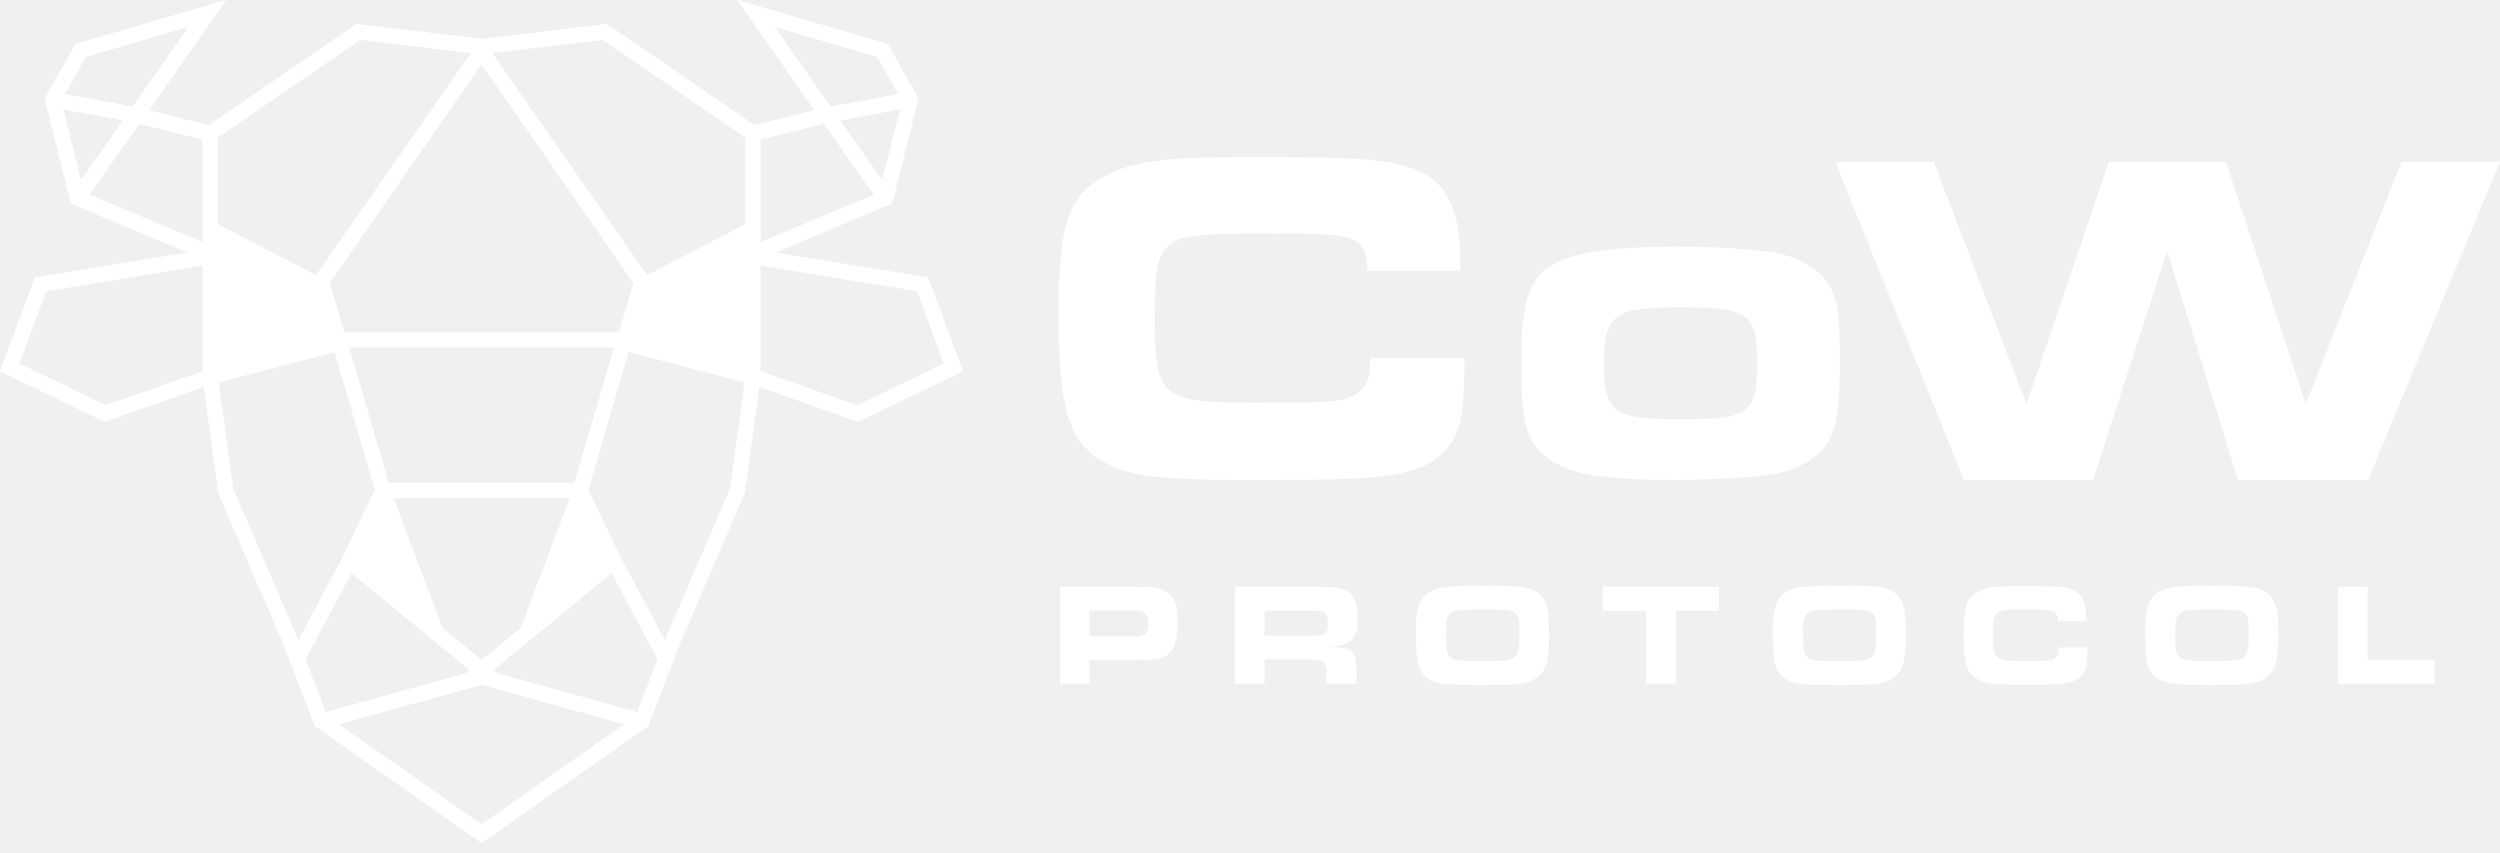
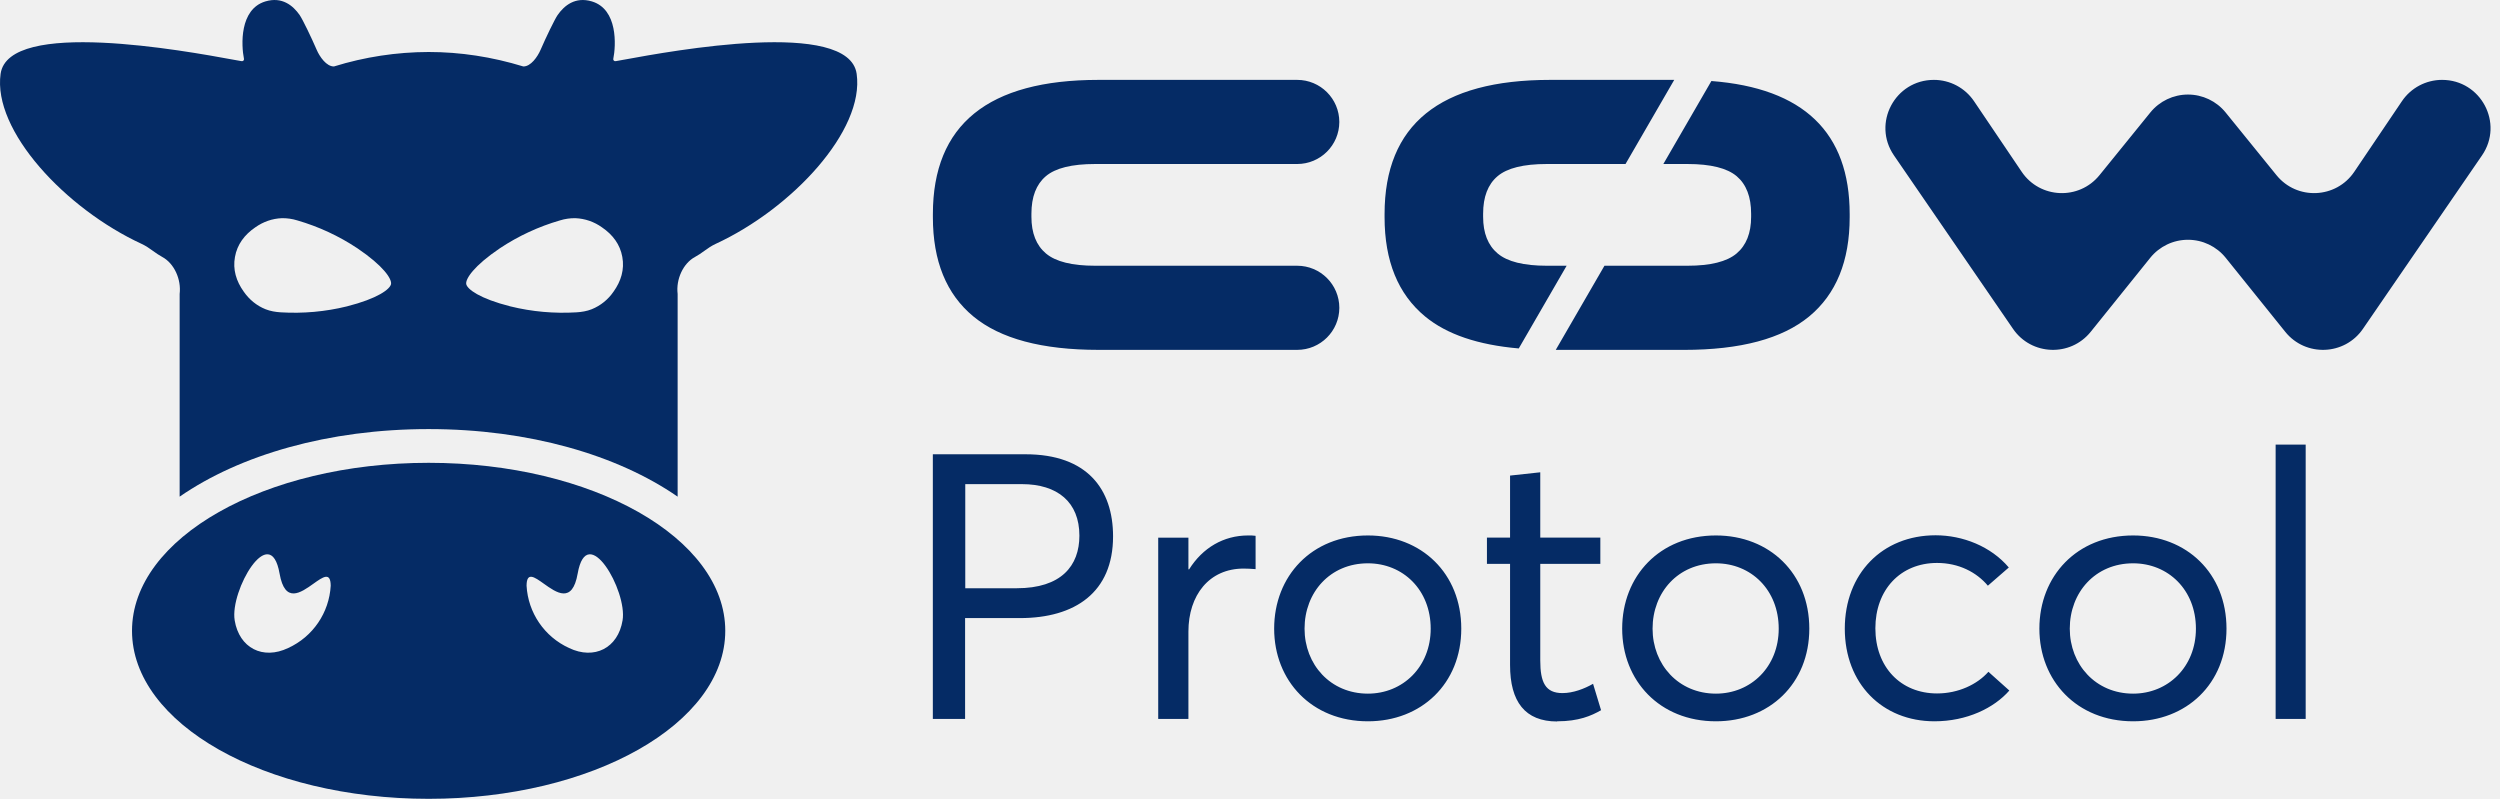
- <svg xmlns="http://www.w3.org/2000/svg" fill="none" viewBox="0 0 170 58">
-   <g fill="#fff" clip-path="url(#a)">
-     <path d="m63.125 18.865-10.397-1.696 7.94-3.314 1.791-7.157-2.095-3.715L50.13-.004l5.21 7.457.031.044-4.06 1.014-10.038-6.884-8.517 1.011-8.517-1.011L14.2 8.511l-4.06-1.014.03-.044 5.212-7.457L5.147 2.983 3.035 6.698l1.789 7.157 7.939 3.314-10.397 1.696-2.369 6.381 7.127 3.44 6.735-2.37.969 7.176 4.43 10.301 2.155 5.59 10.43 7.314.887.621v.013h.008l.008-.006.01.006h.006v-.013l.887-.621 10.43-7.315 2.155-5.589 4.427-10.3.968-7.178 6.734 2.371 7.127-3.44-2.365-6.381ZM5.838 3.87l6.967-2.033-3.78 5.41-4.61-.852 1.423-2.525ZM4.304 7.44l4.06.75-2.857 4.049-1.203-4.8Zm9.473 17.802L7.2 27.555 1.32 24.718 3.148 19.8l10.629-1.735v7.177Zm0-8.789-7.693-3.211 3.404-4.824 4.282 1.07.007 6.965Zm29.3 2.802-.993 3.32H23.416l-.992-3.32L32.746 4.38l10.33 14.876Zm-9.92 13.574h-6.721l-2.693-9.207H41.75l-2.693 9.207h-5.9Zm5.588 1.044-3.338 8.825-2.654 2.178-2.655-2.178-3.338-8.825h11.985ZM14.819 15.247V9.354l9.679-6.637 7.483.888.05.005-.023.022-10.52 15.075-6.67-3.46Zm5.413 28.152-4.378-10.188L14.877 26l7.869-2.056 2.737 9.364-2.216 4.62-2.985 5.605-.05-.133Zm.55 1.426 3.116-5.848 8.03 6.588-.271.22-9.497 2.632-1.378-3.592Zm11.966 11.226-9.692-6.797 9.692-2.686 9.691 2.686-9.69 6.797Zm10.582-7.636-9.496-2.631-.271-.22 8.03-6.59 3.115 5.85-1.378 3.59Zm6.315-15.207-4.378 10.188-.052.133-2.985-5.606-2.222-4.616 2.738-9.365 7.87 2.056-.971 7.21Zm1.03-17.961-6.67 3.46-10.52-15.075-.021-.022.05-.005 7.482-.888 9.68 6.637v5.893Zm9.316-3.01-2.856-4.05 4.06-.749-1.204 4.799Zm-7.3-10.398 6.968 2.034 1.424 2.525-4.61.851-3.782-5.41Zm-.967 7.649 4.29-1.07 3.403 4.825-7.693 3.211V9.488Zm6.578 18.068-6.578-2.313v-7.178L62.353 19.8l1.827 4.918-5.878 2.838ZM99.589 24.336c-.033 3.149-.13 4.216-.586 5.189-.845 1.849-2.602 2.724-5.984 2.952-1.333.13-3.935.162-8.26.162-6.245 0-8.261-.292-10.014-1.427-2.147-1.362-2.765-3.633-2.765-10.055 0-5.71.65-7.753 2.927-9.05 1.952-1.136 4.033-1.429 10.115-1.429 8.097 0 9.854.163 11.708 1.071 1.756.876 2.57 2.79 2.57 5.969v.713h-6.31c-.13-2.367-.619-2.563-6.343-2.563-5.398 0-6.374.13-7.186.844-.782.714-.944 1.59-.944 5.093 0 5.19.488 5.58 6.83 5.58 4.91 0 5.626-.033 6.537-.422.943-.39 1.301-1.07 1.301-2.627h6.404ZM120.752 17.195c1.788.324 3.22 1.266 3.804 2.53.423.941.553 2.077.553 4.574 0 4.704-.389 6.001-2.178 7.071-1.042.65-1.919.877-3.936 1.071a79.127 79.127 0 0 1-5.041.194c-5.04 0-7.285-.388-8.716-1.491-1.463-1.103-1.789-2.34-1.789-6.52 0-4.41.586-5.94 2.635-6.877 1.533-.682 4.032-.974 8.131-.974 2.503.004 4.975.162 6.537.422Zm-11.676 7.46c0 3.439.586 3.861 5.301 3.861 4.521 0 5.106-.422 5.106-3.73 0-3.504-.52-3.892-5.302-3.892-4.422 0-5.105.518-5.105 3.762ZM131.493 10.999l6.31 16.478L143.396 11h7.968l5.432 16.478L163.301 11H170l-8.976 21.636h-8.842l-4.813-15.567-5.041 15.567h-8.781L124.796 11h6.697ZM72.08 39.902h5.061c1.28 0 1.608.04 2.025.247.665.327.913.93.913 2.178 0 1.247-.229 1.91-.774 2.25-.387.237-.834.306-1.985.306h-3.235v1.62H72.08v-6.601Zm4.932 3.375c.824 0 1.062-.18 1.062-.802 0-.791-.198-.97-1.062-.97h-2.927v1.772h2.927ZM83.989 39.902h5.706c.953 0 1.4.06 1.786.237.576.27.844.871.844 1.9 0 .713-.13 1.189-.417 1.495-.228.238-.536.337-1.43.466.15.01.279.02.328.02.695.039.953.118 1.152.36.198.24.277.524.277 1.088v1.04h-2.044v-.822c0-.376-.07-.584-.248-.713-.159-.109-.317-.128-.863-.128h-3.087v1.662H83.99v-6.605Zm5.15 3.33c.973 0 1.161-.12 1.161-.773 0-.426-.04-.604-.168-.742-.15-.159-.318-.188-.923-.188h-3.216v1.702h3.146ZM103.611 39.934c1.022.188 1.518.713 1.657 1.772.04.267.059.801.059 1.603 0 1.594-.168 2.237-.734 2.7-.397.336-.953.495-1.915.534-.361.02-1.241.03-1.886.03-1.578 0-2.382-.03-2.778-.109-.735-.128-1.161-.406-1.41-.89-.248-.486-.317-.97-.317-2.416 0-1.108.02-1.386.139-1.83.188-.704.575-1.08 1.32-1.297.555-.159 1.16-.198 2.907-.198 1.903.002 2.489.022 2.958.101Zm-4.942 1.752c-.271.208-.348.535-.348 1.485 0 .97.08 1.326.328 1.53.27.217.595.257 2.113.257 1.737 0 2.094-.06 2.323-.376.188-.238.238-.574.238-1.455 0-1.663-.03-1.683-2.511-1.683-1.481.005-1.888.054-2.146.242h.003ZM111.934 41.537h-2.947v-1.635h7.909v1.633h-2.947v4.969h-2.015v-4.967ZM127.879 39.934c1.022.188 1.518.713 1.657 1.772.039.267.058.801.059 1.603 0 1.594-.169 2.237-.735 2.7-.397.336-.952.495-1.915.534-.361.02-1.24.03-1.885.03-1.578 0-2.382-.03-2.779-.109-.734-.128-1.161-.406-1.409-.89-.248-.486-.318-.97-.318-2.416 0-1.108.02-1.386.139-1.83.189-.704.576-1.08 1.32-1.297.556-.159 1.161-.198 2.908-.198 1.908.002 2.493.022 2.958.101Zm-4.943 1.752c-.271.208-.347.535-.347 1.485 0 .97.079 1.326.327 1.53.271.217.595.257 2.114.257 1.736 0 2.094-.06 2.323-.376.188-.238.237-.574.237-1.455 0-1.663-.03-1.683-2.511-1.683-1.475.005-1.882.054-2.14.242h-.003ZM141.953 44.022c-.01.96-.04 1.286-.181 1.583-.258.564-.794.832-1.826.9-.407.04-1.2.05-2.52.05-1.906 0-2.521-.09-3.057-.436-.655-.416-.843-1.109-.843-3.068 0-1.742.198-2.366.893-2.762.595-.346 1.23-.436 3.086-.436 2.471 0 3.007.05 3.573.327.536.27.784.851.784 1.821v.218h-1.926c-.039-.72-.188-.782-1.935-.782-1.647 0-1.945.04-2.193.258-.248.217-.288.484-.288 1.553 0 1.584.149 1.703 2.084 1.703 1.499 0 1.714-.01 1.995-.129.281-.119.397-.326.397-.801h1.957ZM153.196 39.934c1.022.188 1.519.713 1.658 1.772.039.267.059.801.059 1.603 0 1.594-.169 2.237-.734 2.7-.397.336-.953.495-1.916.534-.36.02-1.24.03-1.885.03-1.578 0-2.382-.03-2.779-.109-.734-.128-1.161-.406-1.409-.89-.248-.486-.317-.97-.317-2.416 0-1.108.019-1.386.138-1.83.189-.704.576-1.08 1.32-1.297.556-.159 1.161-.198 2.908-.198 1.908.002 2.491.022 2.957.101Zm-4.942 1.752c-.27.208-.347.535-.347 1.485 0 .97.079 1.326.327 1.53.271.217.596.257 2.114.257 1.737 0 2.094-.06 2.322-.376.189-.238.239-.574.239-1.455 0-1.663-.03-1.683-2.511-1.683-1.479.005-1.886.054-2.144.242ZM158.982 39.902h2.014v4.969h4.556v1.633h-6.57v-6.602Z" />
-   </g>
-   <defs>
-     <clipPath id="a">
-       <path fill="#fff" d="M0 0h170v57.337H0z" />
-     </clipPath>
-   </defs>
+ <svg xmlns="http://www.w3.org/2000/svg" width="169" height="54" fill="none">
+   <path fill-rule="evenodd" clip-rule="evenodd" d="M42.206 4.03c3.2-.588 15.17-2.786 15.704.96.546 3.836-4.387 9.126-9.548 11.504-.272.125-.513.297-.755.47-.201.144-.402.288-.622.405-.812.435-1.296 1.52-1.177 2.499v13.706c-4.07-2.816-10.052-4.568-16.832-4.568-6.78 0-12.762 1.752-16.832 4.568V19.868c.119-.979-.366-2.064-1.178-2.499a5.723 5.723 0 0 1-.62-.404c-.242-.173-.484-.346-.757-.471C4.428 14.116-.504 8.826.041 4.99c.534-3.746 12.507-1.548 15.705-.96.254.046.453.083.587.105.092.016.179-.062.16-.153-.184-.906-.317-3.356 1.448-3.886 1.128-.34 1.872.286 2.313.918.198.284.79 1.509 1.157 2.36.198.459.66 1.13 1.166 1.118a21.77 21.77 0 0 1 6.399-.977c2.136 0 4.272.326 6.398.977.507.012.968-.66 1.167-1.119.367-.85.959-2.075 1.156-2.359.442-.632 1.186-1.258 2.314-.918 1.764.53 1.631 2.98 1.447 3.886-.018.09.068.169.16.153.134-.022.334-.059.588-.106ZM26.434 19.202c.06-.346-.508-1.226-2.278-2.42a14.76 14.76 0 0 0-4.06-1.883 3.329 3.329 0 0 0-1.042-.15c-.643.024-1.26.24-1.8.622-.721.492-1.22 1.15-1.371 2-.155.85.086 1.637.593 2.343.374.54.878.951 1.474 1.19.327.13.68.188 1.032.21 1.499.091 3.013-.043 4.47-.403 2.078-.527 2.917-1.163 2.982-1.509Zm13.567 1.702a3.267 3.267 0 0 0 1.475-1.19c.506-.706.747-1.492.593-2.342-.15-.85-.65-1.509-1.372-2.001a3.312 3.312 0 0 0-1.8-.622 3.329 3.329 0 0 0-1.042.15 14.755 14.755 0 0 0-4.06 1.882c-1.77 1.195-2.336 2.074-2.278 2.421.066.346.904.982 2.983 1.509 1.456.36 2.97.494 4.47.403.351-.022.705-.08 1.031-.21Z" fill="#052B65" />
+   <path fill-rule="evenodd" clip-rule="evenodd" d="M8.924 42.643c0-6.272 8.977-11.357 20.052-11.357 11.074 0 20.052 5.085 20.052 11.357C49.028 48.915 40.051 54 28.976 54S8.924 48.916 8.924 42.643Zm6.94-.707c.307 1.868 1.905 2.691 3.62 1.868a4.93 4.93 0 0 0 2.872-4.21c-.008-.963-.526-.593-1.166-.137-.855.61-1.928 1.376-2.29-.681-.63-3.596-3.371 1.16-3.035 3.16Zm22.602 1.868c1.716.823 3.314 0 3.62-1.868.336-2-2.405-6.756-3.036-3.16-.36 2.057-1.434 1.291-2.29.68-.639-.456-1.157-.825-1.164.138a4.927 4.927 0 0 0 2.87 4.21Z" fill="#052B65" />
+   <path d="M70.695 11.915c.648-.552 1.758-.828 3.331-.828h13.66a2.847 2.847 0 0 0 2.852-2.843A2.848 2.848 0 0 0 87.686 5.4H74.26c-7.465 0-11.197 3.025-11.197 9.074v.207c0 2.964.91 5.2 2.734 6.708 1.823 1.508 4.644 2.262 8.463 2.262h13.427a2.847 2.847 0 0 0 2.852-2.843 2.848 2.848 0 0 0-2.852-2.844h-13.66c-1.555 0-2.661-.276-3.318-.827-.657-.552-.985-1.379-.985-2.482v-.207c0-1.138.324-1.982.972-2.533ZM115.69 5.477l-3.248 5.61h1.631c1.572 0 2.683.277 3.331.828.648.552.972 1.396.972 2.533v.207c0 1.103-.329 1.93-.985 2.482-.657.552-1.763.827-3.318.827h-5.612l-3.292 5.688h8.671c3.818 0 6.639-.754 8.463-2.263 1.823-1.508 2.735-3.744 2.735-6.708v-.207c0-5.524-3.123-8.517-9.348-8.997ZM109.885 11.087l3.293-5.687h-8.383c-7.465 0-11.198 3.025-11.198 9.074v.207c0 2.964.911 5.2 2.735 6.708 1.464 1.212 3.584 1.928 6.336 2.166l3.237-5.591h-1.343c-1.555 0-2.662-.276-3.318-.827-.657-.552-.985-1.379-.985-2.482v-.207c0-1.138.324-1.982.972-2.533.648-.552 1.758-.828 3.331-.828M165.085 5.4c-1.089 0-2.106.54-2.714 1.44l-3.223 4.774c-1.229 1.82-3.873 1.936-5.257.23l-3.44-4.242a3.277 3.277 0 0 0-5.087 0l-3.44 4.242c-1.384 1.706-4.028 1.59-5.257-.23l-3.223-4.774a3.274 3.274 0 0 0-2.714-1.44c-2.631 0-4.185 2.94-2.699 5.105l8.05 11.727c1.24 1.806 3.877 1.906 5.251.198l4.024-5.001a3.277 3.277 0 0 1 5.103 0l4.024 5.002c1.374 1.707 4.011 1.607 5.251-.2l8.05-11.726c1.486-2.165-.068-5.105-2.699-5.105ZM63.062 48.6h2.178v-6.817h3.703c3.728 0 6.3-1.735 6.3-5.525 0-3.174-1.735-5.549-5.918-5.549H63.06V48.6Zm2.19-8.835v-7.038h3.827c2.411 0 3.888 1.218 3.888 3.482 0 2.043-1.23 3.556-4.233 3.556h-3.482ZM84.373 36.197c-1.66 0-3.076.837-3.987 2.288h-.049v-2.14h-2.042V48.6h2.042v-5.906c0-2.461 1.403-4.258 3.729-4.258.209 0 .516.013.812.037v-2.252c-.148-.024-.32-.024-.505-.024ZM92.47 48.76c3.617 0 6.312-2.547 6.312-6.263 0-3.74-2.695-6.3-6.312-6.3-3.802 0-6.337 2.744-6.337 6.3 0 3.519 2.535 6.263 6.337 6.263Zm0-1.87c-2.535 0-4.282-1.97-4.282-4.393 0-2.449 1.722-4.417 4.282-4.417 2.374 0 4.245 1.796 4.245 4.417 0 2.584-1.883 4.393-4.245 4.393ZM105.267 48.76c1.452 0 2.301-.37 2.965-.75l-.541-1.785c-.579.332-1.342.628-2.068.628-1.156 0-1.501-.726-1.501-2.203v-6.534h4.061v-1.772h-4.061v-4.417l-2.042.222v4.195h-1.563v1.772h1.563v6.842c0 2.473 1.009 3.814 3.187 3.814v-.012ZM115.996 48.76c3.618 0 6.313-2.547 6.313-6.263 0-3.74-2.695-6.3-6.313-6.3-3.802 0-6.337 2.744-6.337 6.3 0 3.519 2.535 6.263 6.337 6.263Zm0-1.87c-2.534 0-4.282-1.97-4.282-4.393 0-2.449 1.723-4.417 4.282-4.417 2.375 0 4.245 1.796 4.245 4.417 0 2.584-1.882 4.393-4.245 4.393ZM130.762 48.76c2.202 0 4.036-.898 5.069-2.08l-1.415-1.267c-.75.85-2.03 1.464-3.469 1.464-2.461 0-4.172-1.784-4.172-4.405 0-2.596 1.686-4.417 4.172-4.417 1.464 0 2.67.627 3.433 1.538l1.415-1.23c-1.206-1.428-3.114-2.178-4.947-2.178-3.605 0-6.14 2.596-6.14 6.312s2.535 6.263 6.066 6.263h-.012ZM144.199 48.76c3.617 0 6.312-2.547 6.312-6.263 0-3.74-2.695-6.3-6.312-6.3-3.802 0-6.337 2.744-6.337 6.3 0 3.519 2.535 6.263 6.337 6.263Zm0-1.87c-2.535 0-4.282-1.97-4.282-4.393 0-2.449 1.722-4.417 4.282-4.417 2.374 0 4.245 1.796 4.245 4.417 0 2.584-1.883 4.393-4.245 4.393ZM153.833 48.6h2.031V30.057h-2.031V48.6Z" fill="#052B65" />
</svg>
